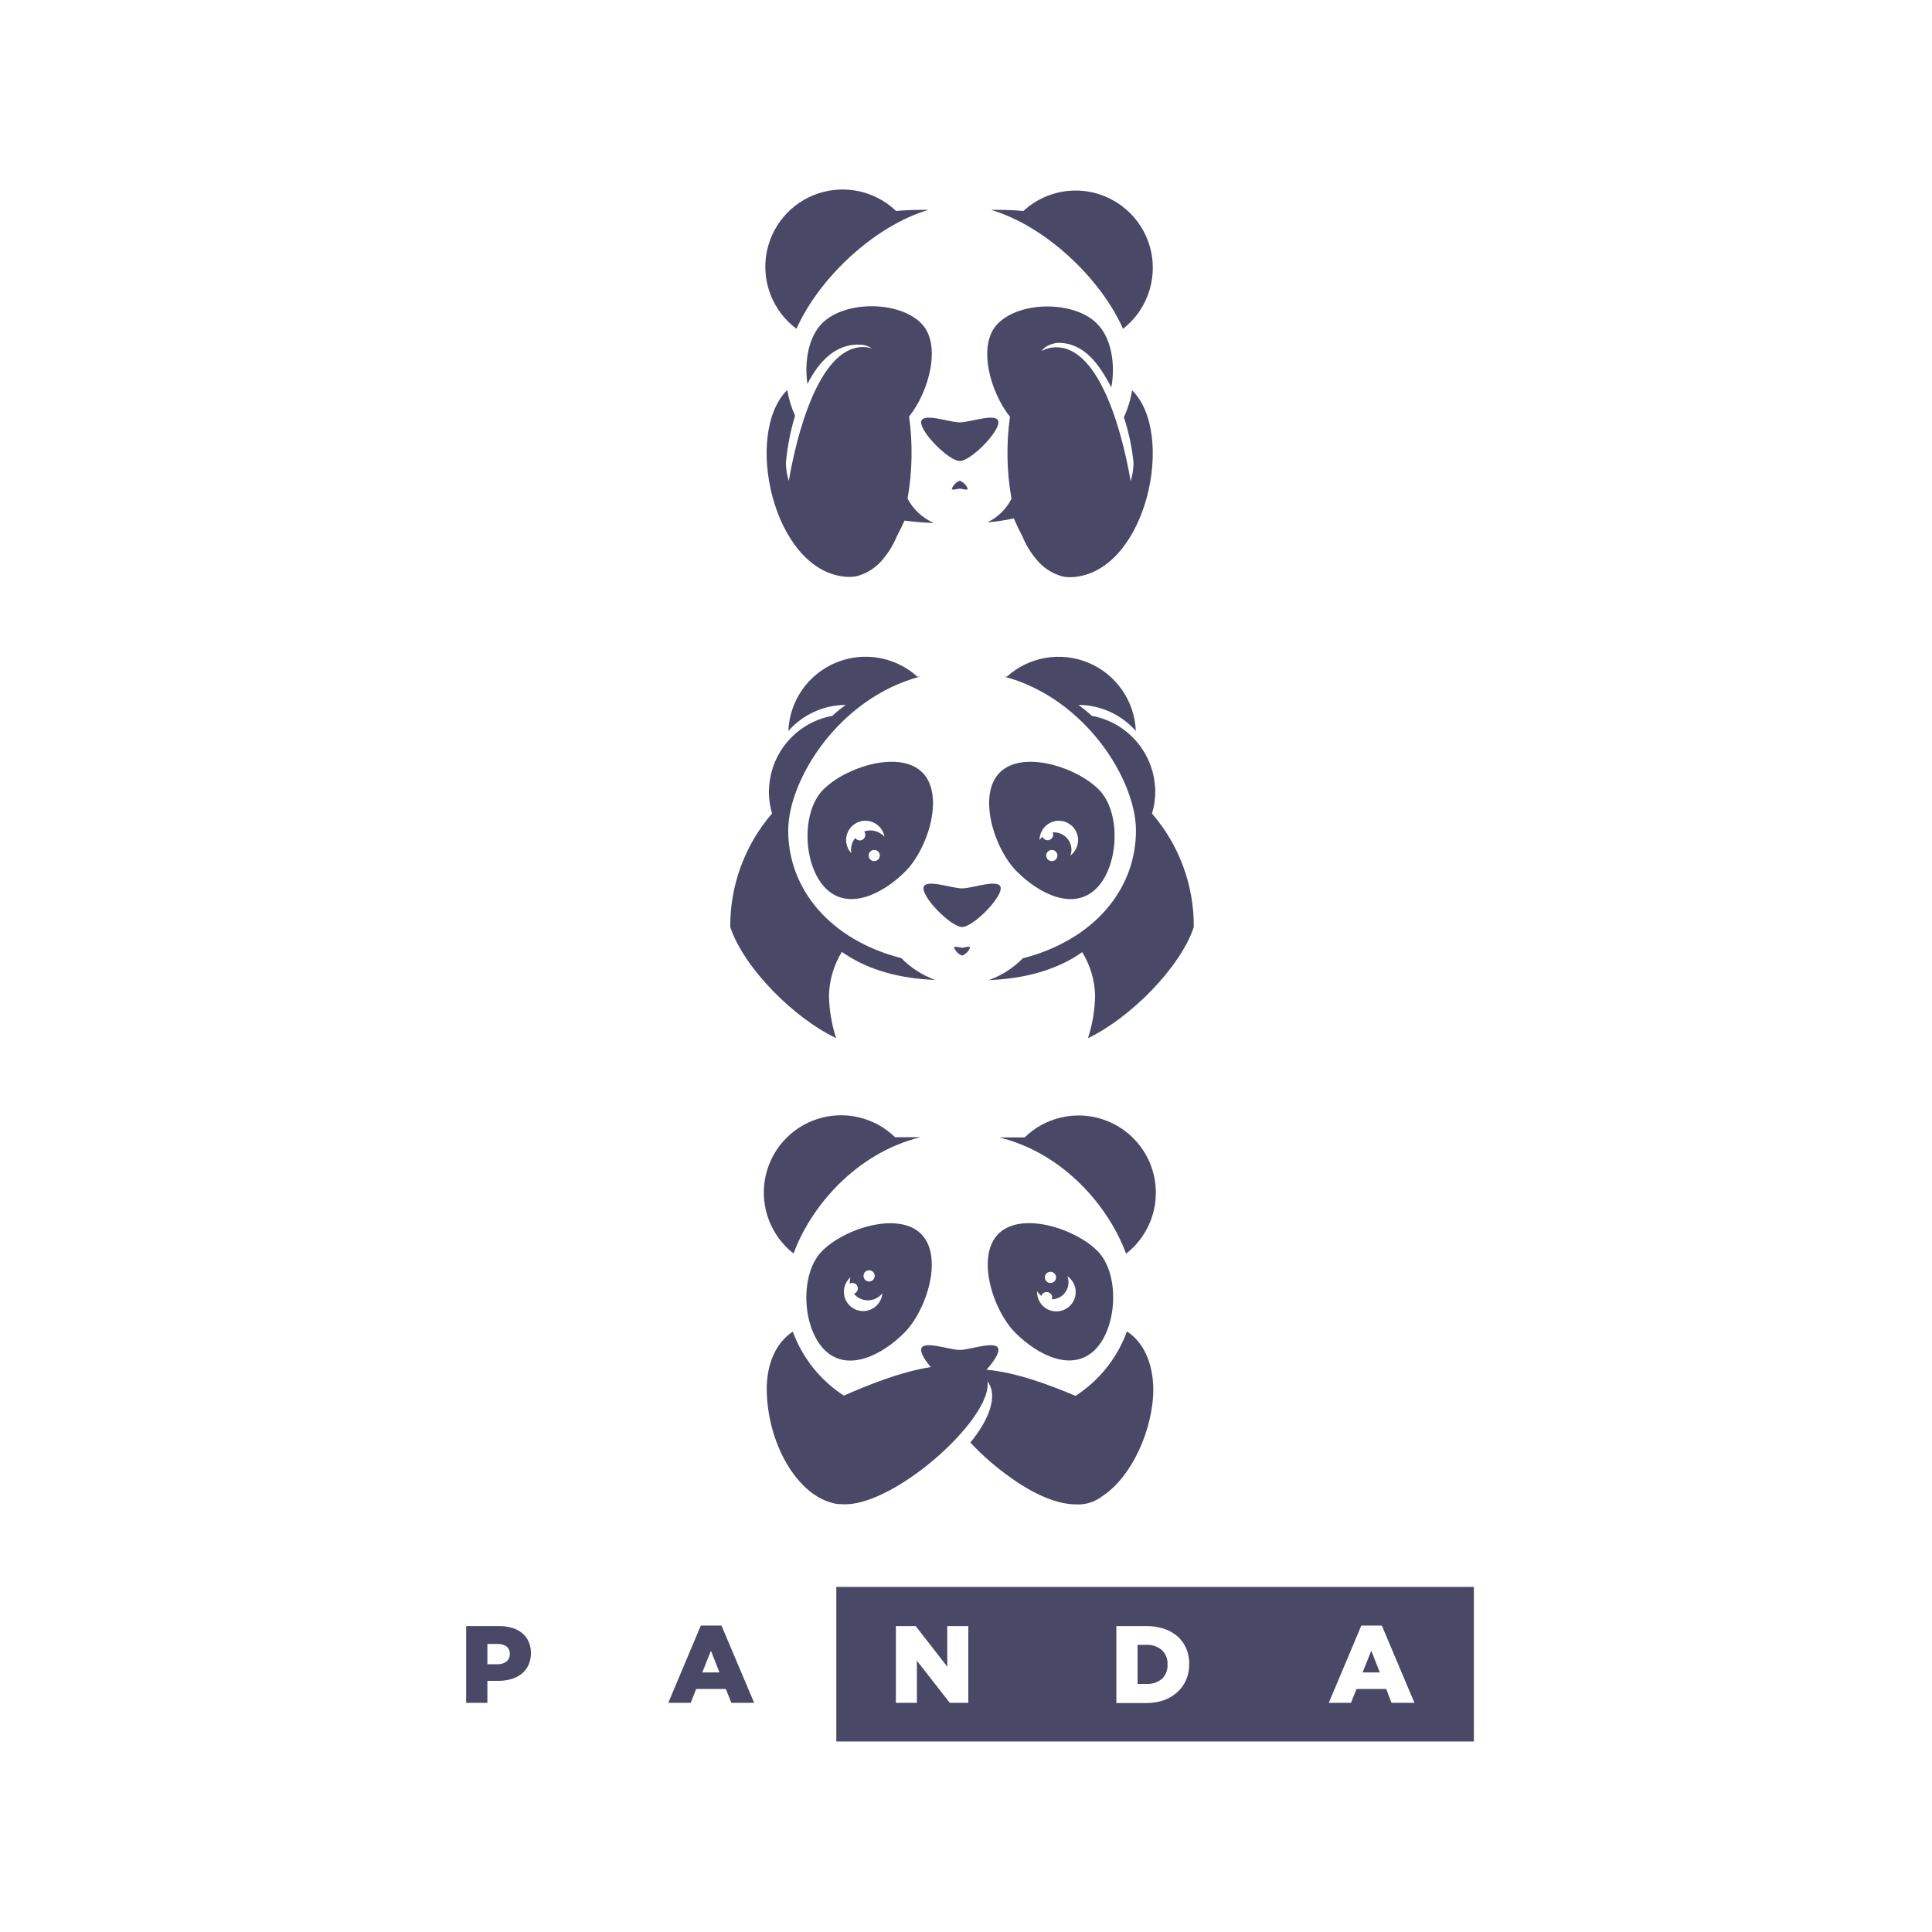
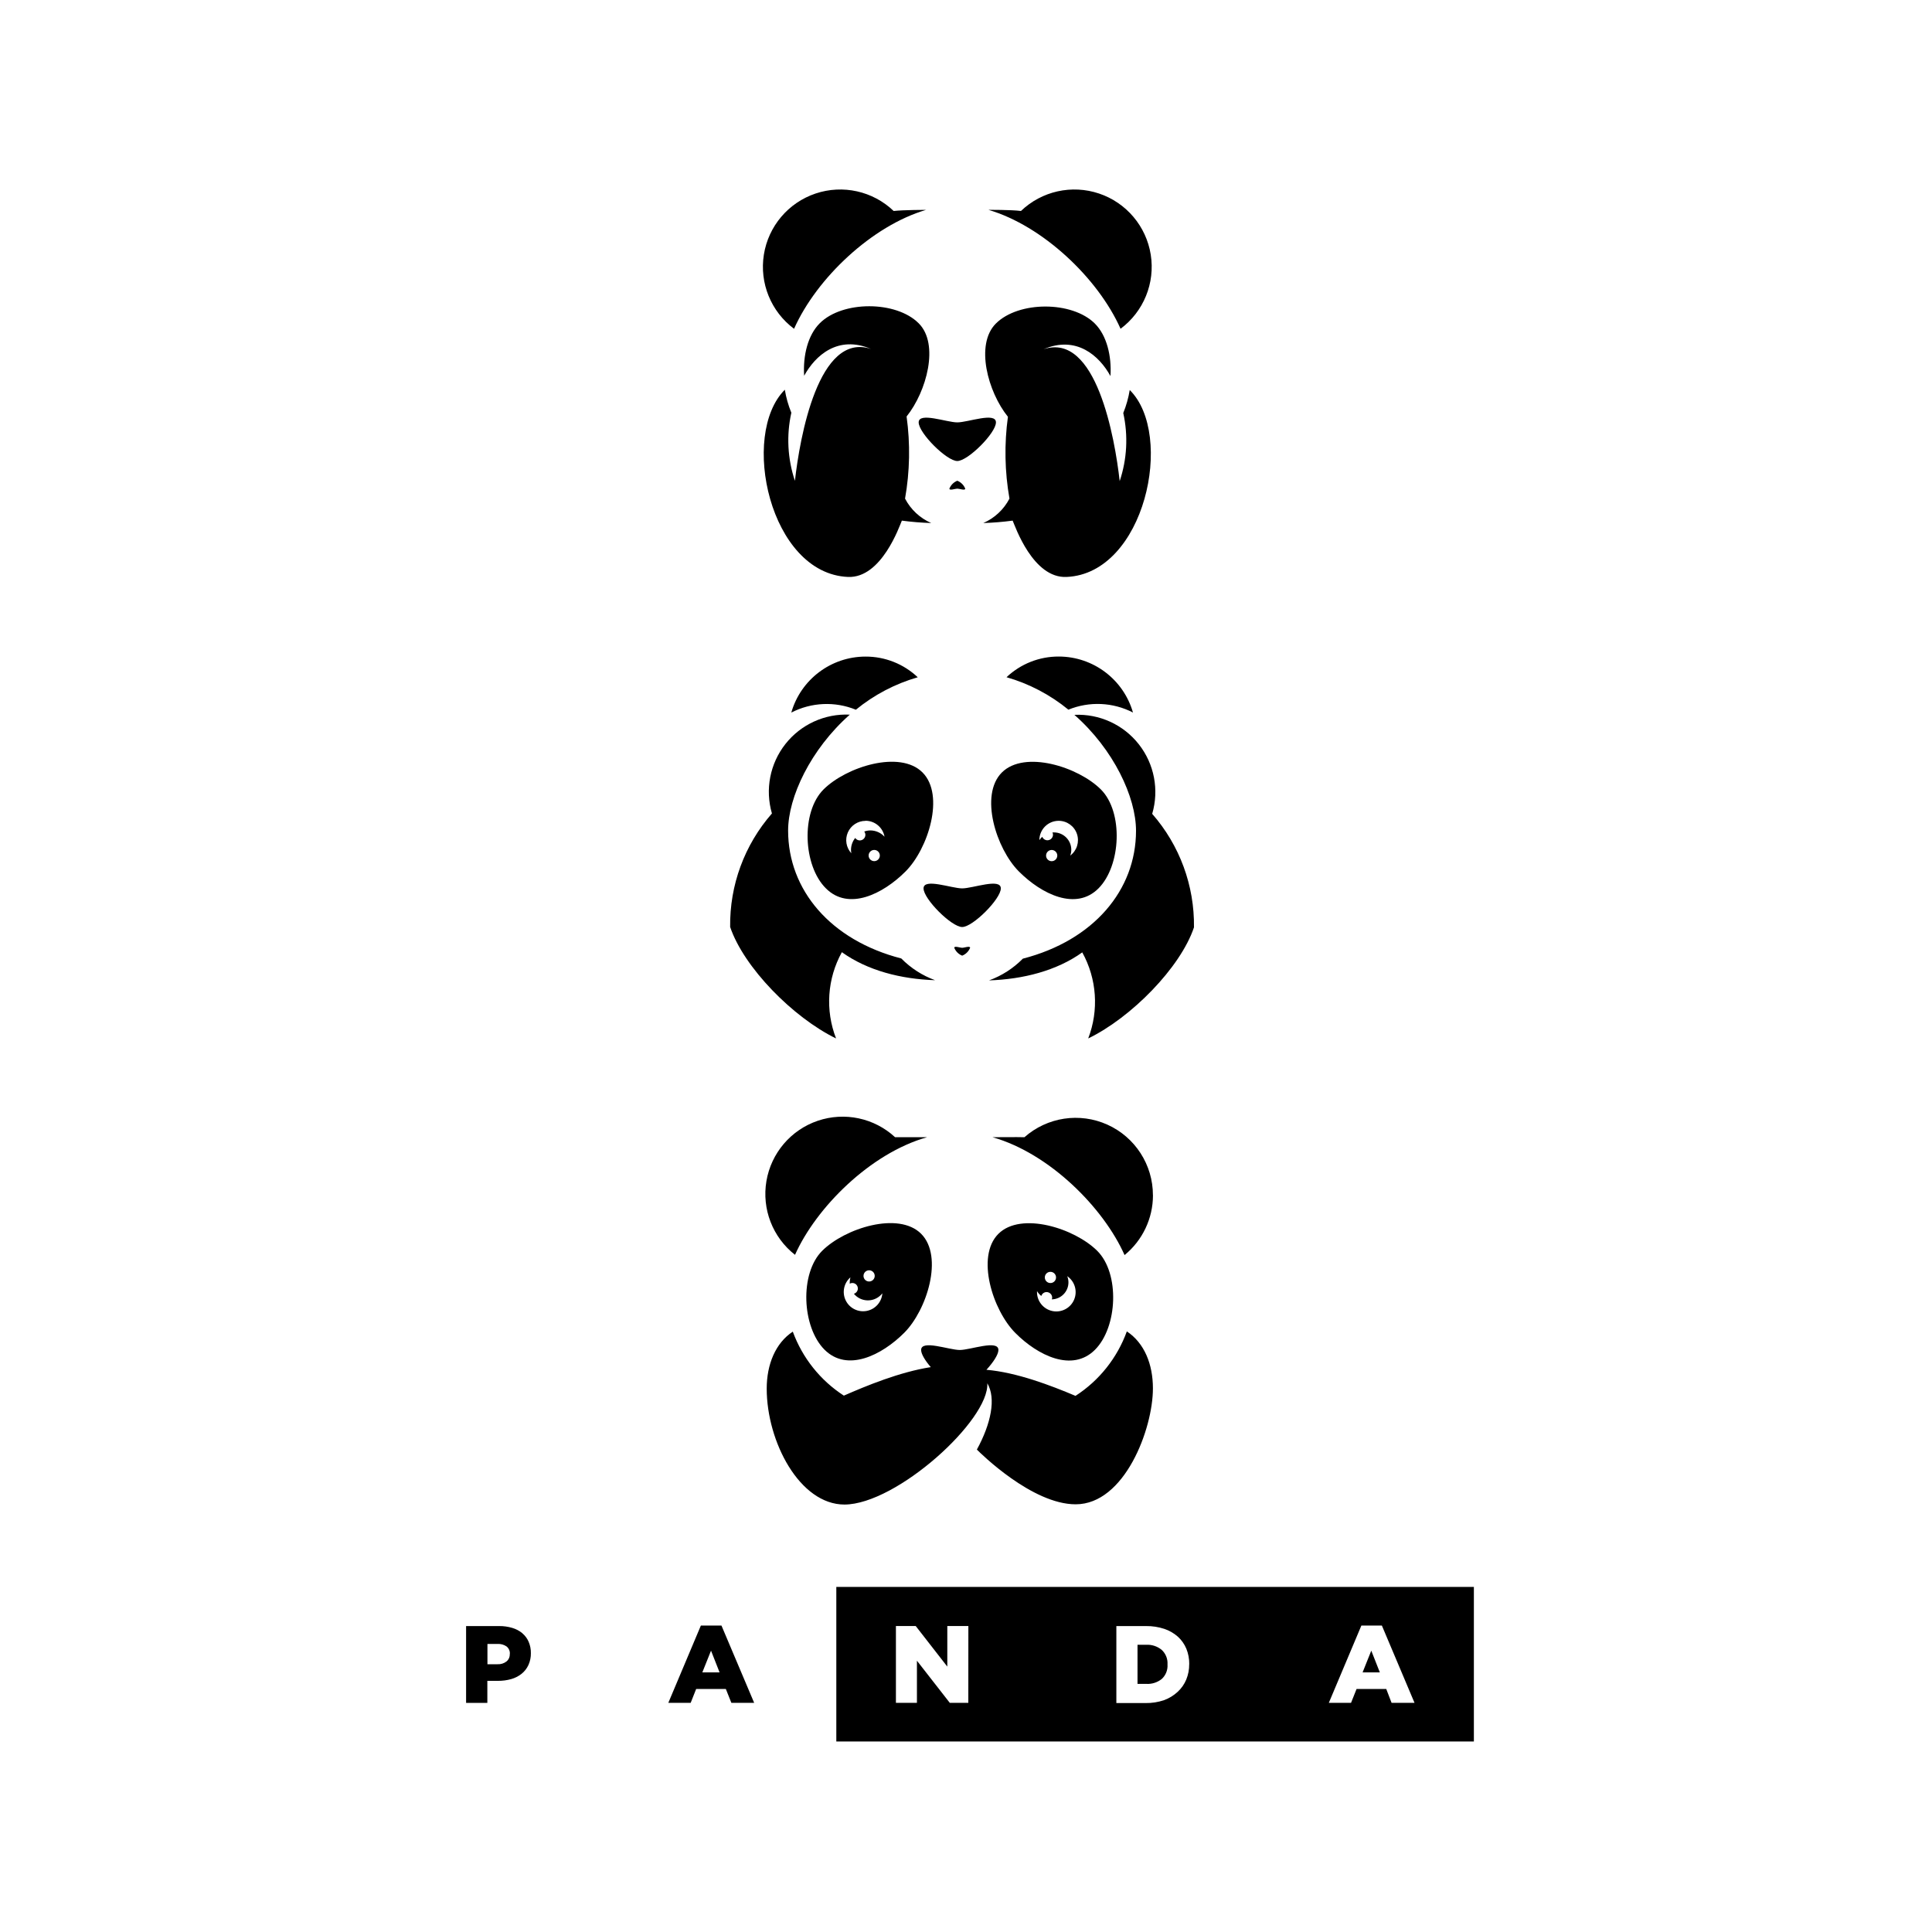
- <svg xmlns="http://www.w3.org/2000/svg" id="Layer_1" data-name="Layer 1" viewBox="0 0 400 400">
-   <defs>
-     <style>.cls-1{fill:#494866;}</style>
-   </defs>
-   <path class="cls-1" d="M232.69,86.39a44.14,44.14,0,0,1,2,9.51,13.69,13.69,0,0,1-.6,3.72c-1.52-8.92-6.1-27.72-15.4-27.72a6.09,6.09,0,0,0-3,.77c.48-1,2.45-1.69,3.4-1.69,5.42,0,8.48,4.46,11,9.22.89-4.83,0-10.3-3-13.23-4.68-4.69-15.8-4.69-20.48,0-4.34,4.33-1.65,14.16,2.49,19.31a54.52,54.52,0,0,0,.32,17,11,11,0,0,1-5,4.88,45.25,45.25,0,0,0,5.48-.83c.56,1.3,1.15,2.55,1.78,3.7a17.78,17.78,0,0,0,3,4.92,10.41,10.41,0,0,0,4.73,3.22,5.93,5.93,0,0,0,1.9.33h.15a8.24,8.24,0,0,0,1.22-.07c14.71-1.66,20.8-29.63,11.71-38.63A21.87,21.87,0,0,1,232.69,86.39Z" />
-   <path class="cls-1" d="M233.32,275.66A26.74,26.74,0,0,1,222.67,289c-5.1-2.16-12.19-4.87-18.44-5.41,1.4-1.53,2.48-3.15,2.48-4.1,0-2.21-5.79,0-8,0s-8-2.21-8,0c0,.84.83,2.19,2,3.55-6.46,1-13.43,3.91-18,5.91a26.74,26.74,0,0,1-10.57-13.25c-3.58,2.36-5.39,6.78-5.39,11.79,0,11,6.08,21.92,13.78,23.73l.33.08.64.1.29,0c.32,0,.64.05,1,.05h.09c.3,0,.62,0,.93-.05l.21,0,.41-.05c11.13-1.52,29.14-18.31,28-25.35,2.25,2.82.45,7.83-3.53,12.66a53.4,53.4,0,0,0,8.44,7.33c4.46,3.21,9.37,5.48,13.44,5.48a7.5,7.5,0,0,0,.82,0,8.07,8.07,0,0,0,4.63-1.71c6.08-3.94,10.56-13.84,10.55-22.25C238.7,282.48,236.94,278,233.32,275.66Z" />
-   <path class="cls-1" d="M233.14,259.57a16,16,0,1,0-21-24.08c-.46,0-.92,0-1.4,0h-3.84C220.27,238.78,229.6,249.88,233.14,259.57Z" />
-   <path class="cls-1" d="M164.28,259.57c3.53-9.69,12.87-20.79,26.26-24.12h-3.83c-.48,0-1,0-1.4,0a16,16,0,1,0-21,24.08Z" />
-   <path class="cls-1" d="M170.22,259c-4.68,4.68-4.2,15.79.49,20.48s11.8,1.17,16.48-3.51,8.2-15.8,3.52-20.49S174.91,254.28,170.22,259Zm9.71,4a1.16,1.16,0,1,1-1.15,1.16A1.16,1.16,0,0,1,179.93,263Zm-1.22,8.45a4,4,0,0,1-2.64-7,4.08,4.08,0,0,0-.14,1,3,3,0,0,0,0,.31,1.13,1.13,0,0,1,1.68,1,1.14,1.14,0,0,1-.82,1.09,3.75,3.75,0,0,0,2.89,1.37,3.79,3.79,0,0,0,3-1.46A4,4,0,0,1,178.71,271.45Z" />
-   <path class="cls-1" d="M226.71,279.45c4.68-4.69,5.17-15.8.48-20.48s-15.8-8.21-20.48-3.52-1.17,15.8,3.51,20.49S222,284.14,226.71,279.45Zm-9.23-16.14a1.16,1.16,0,1,1-1.15,1.15A1.15,1.15,0,0,1,217.48,263.31Zm-2.76,4a3.71,3.71,0,0,0,.88,1,1.14,1.14,0,0,1,1.09-.81,1.16,1.16,0,0,1,1.16,1.16,1.05,1.05,0,0,1-.08.35,3.52,3.52,0,0,0,3.45-3.51,3.45,3.45,0,0,0-.25-1.29,4,4,0,1,1-6.26,3.29C214.71,267.4,214.72,267.35,214.72,267.29Z" />
-   <path class="cls-1" d="M222.71,39.45a15.93,15.93,0,0,0-10.82,4.23c-1.59-.14-3.31-.23-5.18-.23h-1.54c11.15,3.27,22.65,14.07,27.34,24.62a16,16,0,0,0-9.8-28.62Z" />
-   <path class="cls-1" d="M187.9,103.23a54.83,54.83,0,0,0,.32-17c4.14-5.15,6.82-15,2.49-19.31-4.69-4.69-15.8-4.69-20.49,0-2.8,2.8-3.74,7.91-3.05,12.56,2.45-4.79,6.1-8.63,11.46-8.08a4.31,4.31,0,0,1,1.9.75,5.79,5.79,0,0,0-1.82-.3c-9.31,0-13.88,18.8-15.4,27.72a13,13,0,0,1-.6-3.72,48.86,48.86,0,0,1,1.9-9.77A21.48,21.48,0,0,1,163,80.74c-9.09,9-3,37,11.71,38.63a8.11,8.11,0,0,0,1.21.07h.15a6,6,0,0,0,1.91-.33,10.41,10.41,0,0,0,4.73-3.22,18.27,18.27,0,0,0,3-4.92c.54-1,1.06-2.07,1.56-3.19a60.29,60.29,0,0,0,6.08.5A11.11,11.11,0,0,1,187.9,103.23Z" />
-   <path class="cls-1" d="M164.9,68.07c4.69-10.55,16.2-21.35,27.34-24.62h-1.53c-1.88,0-3.59.09-5.19.23A16,16,0,1,0,164.9,68.07Z" />
-   <path class="cls-1" d="M198.71,87.45c-2.21,0-8-2.21-8,0s5.79,8,8,8,8-5.79,8-8S200.92,87.45,198.71,87.45Z" />
-   <path class="cls-1" d="M198.71,99.53a2.94,2.94,0,0,0-1.64,1.64c0,.45,1.19,0,1.64,0s1.64.45,1.64,0A2.94,2.94,0,0,0,198.71,99.53Z" />
-   <path class="cls-1" d="M239.19,163.93c0-.33,0-.66-.05-1a16,16,0,0,0-13.08-14.72,30.24,30.24,0,0,0-2.78-2.27,15.91,15.91,0,0,1,11.88,5.4,16,16,0,0,0-26.73-11.22l-.61-.06c17,4.49,27.37,21.52,27.37,31.87,0,12.28-8.77,22.7-23.43,26.48a18.88,18.88,0,0,1-7,4.5c7-.23,14-2,19.3-5.78a18.08,18.08,0,0,1,2.67,8.92,30.57,30.57,0,0,1-1.47,8.9c8.88-4.3,19.11-14.65,21.9-23a35.54,35.54,0,0,0-8.65-23.51A15.82,15.82,0,0,0,239.19,163.93Z" />
-   <path class="cls-1" d="M163.19,171.93c0-10.35,10.35-27.38,27.37-31.87l-.6.06a16,16,0,0,0-26.74,11.22,15.94,15.94,0,0,1,11.89-5.4,29.08,29.08,0,0,0-2.79,2.27,16,16,0,0,0-13.08,14.72c0,.34-.05.67-.05,1a16.26,16.26,0,0,0,.65,4.5,35.61,35.61,0,0,0-8.65,23.5c2.79,8.37,13,18.74,21.91,23a30.7,30.7,0,0,1-1.47-8.92,18.12,18.12,0,0,1,2.67-8.94c5.34,3.82,12.24,5.57,19.3,5.8a18.92,18.92,0,0,1-7-4.5C172,194.63,163.19,184.21,163.19,171.93Z" />
-   <path class="cls-1" d="M199.19,183.93c-2.21,0-8-2.2-8,0s5.79,8,8,8,8-5.79,8-8S201.4,183.93,199.19,183.93Z" />
-   <path class="cls-1" d="M199.19,196.22c-.45,0-1.64-.46-1.64,0a2.92,2.92,0,0,0,1.64,1.63,2.92,2.92,0,0,0,1.64-1.63C200.83,195.76,199.64,196.22,199.19,196.22Z" />
-   <path class="cls-1" d="M170.47,163.45c-4.68,4.69-4.2,15.8.49,20.48s11.8,1.18,16.48-3.51,8.2-15.8,3.52-20.49S175.16,158.76,170.47,163.45ZM181,178.29a1.16,1.16,0,1,1,1.16-1.16A1.16,1.16,0,0,1,181,178.29Zm-.81-6.36a3.81,3.81,0,0,0-1.27.23,1.11,1.11,0,0,1,.24.66A1.16,1.16,0,0,1,178,174a1.12,1.12,0,0,1-.93-.51,4,4,0,0,0-.88,2.46,4.07,4.07,0,0,0,.07.71,4,4,0,1,1,6.86-3.41A4,4,0,0,0,180.19,171.93Z" />
-   <path class="cls-1" d="M227,183.93c4.68-4.68,5.17-15.79.48-20.48s-15.8-8.2-20.48-3.52-1.17,15.8,3.51,20.49S222.27,188.62,227,183.93Zm-9.22-5.64a1.16,1.16,0,1,1,1.15-1.16A1.16,1.16,0,0,1,217.74,178.29Zm1.45-8.36a4,4,0,0,1,2.38,7.2,3.37,3.37,0,0,0,.22-1.2,3.6,3.6,0,0,0-3.6-3.6l-.29,0a1.12,1.12,0,0,1,.11.47,1.16,1.16,0,0,1-1.16,1.16,1.15,1.15,0,0,1-1.06-.72,3.58,3.58,0,0,0-.6.69v0A4,4,0,0,1,219.19,169.93Z" />
-   <path class="cls-1" d="M173.15,328.55v32h132v-32Zm27.33,24h-3.84l-6.81-8.72v8.72h-4.35V336.66h4.1l6.54,8.4v-8.4h4.36Zm45.73-8a8.17,8.17,0,0,1-.61,3.19,7.24,7.24,0,0,1-1.77,2.53A8.31,8.31,0,0,1,241,352a11.28,11.28,0,0,1-3.81.6h-6.06V336.66h6.15a11.67,11.67,0,0,1,3.78.58,8.14,8.14,0,0,1,2.81,1.62,7,7,0,0,1,1.75,2.49,8.17,8.17,0,0,1,.6,3.17Zm41.89,8L287,349.69h-6.15l-1.14,2.86h-4.6l6.74-16h4.24l6.76,16Z" />
-   <polygon class="cls-1" points="282.11 346.26 285.68 346.26 283.91 341.77 282.11 346.26" />
-   <path class="cls-1" d="M237.31,340.54h-1.79v8.1h1.79a4.69,4.69,0,0,0,3.2-1,3.71,3.71,0,0,0,1.21-3v-.05a3.76,3.76,0,0,0-1.21-3A4.7,4.7,0,0,0,237.31,340.54Z" />
-   <path class="cls-1" d="M108.13,338.13a6,6,0,0,0-2.08-1.09,9.15,9.15,0,0,0-2.71-.38H96.51v15.89h4.4V348h2.2a9.8,9.8,0,0,0,2.73-.36,6.14,6.14,0,0,0,2.15-1.09,5,5,0,0,0,1.42-1.81,5.69,5.69,0,0,0,.51-2.48v0a5.7,5.7,0,0,0-.46-2.35A4.85,4.85,0,0,0,108.13,338.13Zm-2.59,4.34a1.84,1.84,0,0,1-.68,1.52,2.77,2.77,0,0,1-1.84.57h-2.11v-4.2H103a3,3,0,0,1,1.86.52,1.82,1.82,0,0,1,.68,1.55Z" />
-   <path class="cls-1" d="M145.1,336.55l-6.74,16H143l1.13-2.86h6.15l1.14,2.86h4.72l-6.77-16Zm.3,9.71,1.79-4.49,1.77,4.49Z" />
+ <svg xmlns="http://www.w3.org/2000/svg" viewBox="0 0 400 400">
+   <path d="M173.15 328.55v32h132v-32zm27.33 24h-3.84l-6.8-8.72v8.72h-4.35v-15.9h4.1l6.54 8.4v-8.4h4.36zm45.73-8a8.17 8.17 0 0 1-.61 3.19 7.24 7.24 0 0 1-1.77 2.53A8.31 8.31 0 0 1 241 352a11.28 11.28 0 0 1-3.81.6h-6.06v-15.94h6.15a11.63 11.63 0 0 1 3.78.58 8.14 8.14 0 0 1 2.81 1.62 7 7 0 0 1 1.75 2.49 8.17 8.17 0 0 1 .6 3.17zm41.9 8l-1.1-2.86h-6.15l-1.14 2.86h-4.6l6.74-16h4.24l6.76 16zm-6-6.3h3.57l-1.77-4.5-1.8 4.5zm-44.8-5.72h-1.8v8.1h1.8a4.69 4.69 0 0 0 3.2-1 3.71 3.71 0 0 0 1.21-3v-.05a3.76 3.76 0 0 0-1.21-3 4.7 4.7 0 0 0-3.2-1.05zm-129.17-2.4a6 6 0 0 0-2.08-1.09 9.15 9.15 0 0 0-2.71-.38H96.5v15.9h4.4V348h2.2a9.8 9.8 0 0 0 2.73-.36 6.14 6.14 0 0 0 2.15-1.09 5 5 0 0 0 1.42-1.81 5.69 5.69 0 0 0 .51-2.48 5.7 5.7 0 0 0-.46-2.35 4.76 4.76 0 0 0-1.33-1.78zm-2.6 4.34a1.84 1.84 0 0 1-.68 1.52 2.77 2.77 0 0 1-1.84.57h-2.1v-4.2h2.1a3 3 0 0 1 1.86.52 1.82 1.82 0 0 1 .68 1.55zm39.57-5.92l-6.74 16H143l1.13-2.86h6.15l1.14 2.86h4.72l-6.77-16zm.3 9.7l1.8-4.5 1.77 4.5zm89.16-198.73a16 16 0 0 0-15.37-11.59 15.65 15.65 0 0 0-10.81 4.28 35.76 35.76 0 0 1 12.81 6.72 16 16 0 0 1 13.37.59zm-12.13.48c8.14 7.15 12.76 17.05 12.76 24 0 12.28-8.77 22.7-23.43 26.48a18.88 18.88 0 0 1-7 4.5c7.05-.23 14-2 19.3-5.8A21.12 21.12 0 0 1 225.3 215c8.9-4.3 19.1-14.67 21.9-23a34.93 34.93 0 0 0-8.65-23.5 16 16 0 0 0-16.11-20.5zm-15.23 35.93c0-2.2-5.8 0-8 0s-8-2.2-8 0 5.8 8 8 8 8-5.8 8-8zm-8 12.3c-.45 0-1.64-.46-1.64 0a2.92 2.92 0 0 0 1.64 1.63 2.92 2.92 0 0 0 1.64-1.63c0-.46-1.2 0-1.64 0zm11.74-15.8c4.7 4.7 11.8 8.2 16.48 3.5s5.18-15.8.5-20.48-15.8-8.2-20.5-3.52-1.17 15.8 3.52 20.5zm6.8-2.13a1.16 1.16 0 1 1 1.15-1.16 1.16 1.16 0 0 1-1.15 1.16zm1.45-8.36a4 4 0 0 1 2.38 7.2 3.37 3.37 0 0 0 .22-1.2 3.6 3.6 0 0 0-3.6-3.6h-.3a1.12 1.12 0 0 1 .11.47 1.16 1.16 0 0 1-1.16 1.16 1.15 1.15 0 0 1-1.06-.72 3.58 3.58 0 0 0-.6.69 4 4 0 0 1 4-4zm-40-34a16 16 0 0 0-15.37 11.59 16 16 0 0 1 13.37-.59 35.93 35.93 0 0 1 12.81-6.72 15.65 15.65 0 0 0-10.81-4.28zM173.1 215a21.09 21.09 0 0 1 1.2-17.86c5.34 3.82 12.24 5.57 19.3 5.8a18.92 18.92 0 0 1-7-4.5c-14.66-3.78-23.43-14.2-23.43-26.48 0-6.9 4.63-16.8 12.77-24a16 16 0 0 0-16.12 20.46 34.93 34.93 0 0 0-8.65 23.5C154 200.3 164.2 210.67 173.1 215zm-2.1-31.07c4.7 4.7 11.8 1.18 16.48-3.5s8.2-15.8 3.52-20.5-15.8-1.17-20.5 3.52-4.24 15.8.5 20.48zm10-5.64a1.16 1.16 0 1 1 1.16-1.16 1.16 1.16 0 0 1-1.16 1.16zm-1.8-8.36a4 4 0 0 1 3.93 3.3 4 4 0 0 0-2.93-1.3 3.81 3.81 0 0 0-1.27.23 1.11 1.11 0 0 1 .24.66A1.16 1.16 0 0 1 178 174a1.14 1.14 0 0 1-.94-.51 4 4 0 0 0-.87 2.46 4.07 4.07 0 0 0 .07.71 4 4 0 0 1 2.93-6.71zm29.8-66.7a11.11 11.11 0 0 1-5.42 5.06 60.29 60.29 0 0 0 6.08-.5c.5 1.12 4.2 12 11.17 11.66 16.22-.7 22.4-29.48 13.07-38.7a22.3 22.3 0 0 1-1.34 4.76 26.4 26.4 0 0 1-.74 14.1c-1-8.92-4.86-30.95-15.77-27.3 6.8-2.92 11.55 1.34 13.86 5.55.26-4.16-.76-8.4-3.23-10.87-4.7-4.7-15.8-4.7-20.5 0-4.33 4.33-1.65 14.16 2.5 19.3a54.83 54.83 0 0 0 .32 16.95zm23-35.16a16 16 0 1 0-20.62-24.39c-2.16-.27-6.72-.23-6.72-.23C215.8 46.72 227.3 57.52 232 68.07zm-41.8 19.38c0 2.2 5.8 8 8 8s8-5.8 8-8-5.8 0-8 0-8-2.2-8 0zm8 13.72c.45 0 1.64.45 1.64 0a2.94 2.94 0 0 0-1.64-1.64 2.94 2.94 0 0 0-1.64 1.64c0 .45 1.2 0 1.64 0zm-22.64 18.28c6.95.3 10.67-10.54 11.16-11.66a60.29 60.29 0 0 0 6.08.5 11.11 11.11 0 0 1-5.42-5.06 54.52 54.52 0 0 0 .32-17c4.14-5.15 6.83-15 2.5-19.3-4.68-4.7-15.8-4.7-20.48 0-2.47 2.46-3.5 6.7-3.23 10.87 2.3-4.2 7-8.47 13.85-5.55-10.9-3.64-14.76 18.4-15.76 27.3a26.3 26.3 0 0 1-.74-14.1 21.75 21.75 0 0 1-1.35-4.76c-9.33 9.3-3.14 38.07 13.08 38.76zM164.4 68.07c4.7-10.55 16.2-21.35 27.34-24.62 0 0-4.57 0-6.72.23a16 16 0 1 0-20.62 24.39zm40 218.3c1.88 3.15.77 8.4-2.15 13.75.75.75 11.42 11.33 20.45 11.33 10.14 0 16-15.6 16-24 0-5-1.77-9.4-5.4-11.8A26.74 26.74 0 0 1 222.67 289c-5.1-2.16-12.2-4.87-18.44-5.4 1.4-1.53 2.48-3.15 2.48-4.1 0-2.2-5.8 0-8 0s-8-2.2-8 0c0 .84.83 2.2 2 3.55-6.46 1-13.43 3.9-18 5.9a26.74 26.74 0 0 1-10.57-13.25c-3.58 2.36-5.4 6.78-5.4 11.8 0 11 6.83 24 16.1 24 10.8-.04 30.03-17.5 29.57-25.12zm-12.48-50.92h-6.6a16 16 0 1 0-20.72 24.35c4.32-9.7 15.5-21 27.33-24.35zm46.78 12a16 16 0 0 0-26.6-12c-1.16-.05-6.6 0-6.6 0 11.83 3.36 23 14.64 27.33 24.4a16 16 0 0 0 5.88-12.39zm-51.5 28.5c4.7-4.7 8.2-15.8 3.52-20.5s-15.8-1.17-20.5 3.52-4.2 15.8.5 20.48 11.8 1.17 16.48-3.5zM179.93 263a1.16 1.16 0 1 1-1.15 1.16 1.16 1.16 0 0 1 1.15-1.16zm-3.86 1.46a4.08 4.08 0 0 0-.14 1 3 3 0 0 0 0 .31 1.13 1.13 0 0 1 1.68 1 1.14 1.14 0 0 1-.82 1.09 3.75 3.75 0 0 0 2.89 1.37 3.79 3.79 0 0 0 3-1.46 4 4 0 1 1-6.61-3.31zm30.63-9c-4.7 4.7-1.17 15.8 3.5 20.5s11.8 8.2 16.5 3.5 5.17-15.8.48-20.48-15.8-8.2-20.48-3.52zm10.77 7.86a1.16 1.16 0 1 1-1.15 1.15 1.15 1.15 0 0 1 1.15-1.15zm-2.76 4a3.71 3.71 0 0 0 .88 1 1.14 1.14 0 0 1 1.09-.81 1.16 1.16 0 0 1 1.16 1.16 1.05 1.05 0 0 1-.08.35 3.52 3.52 0 0 0 3.45-3.51 3.45 3.45 0 0 0-.25-1.29 4 4 0 1 1-6.26 3.29c0-.1.01-.15.01-.2z" />
</svg>
